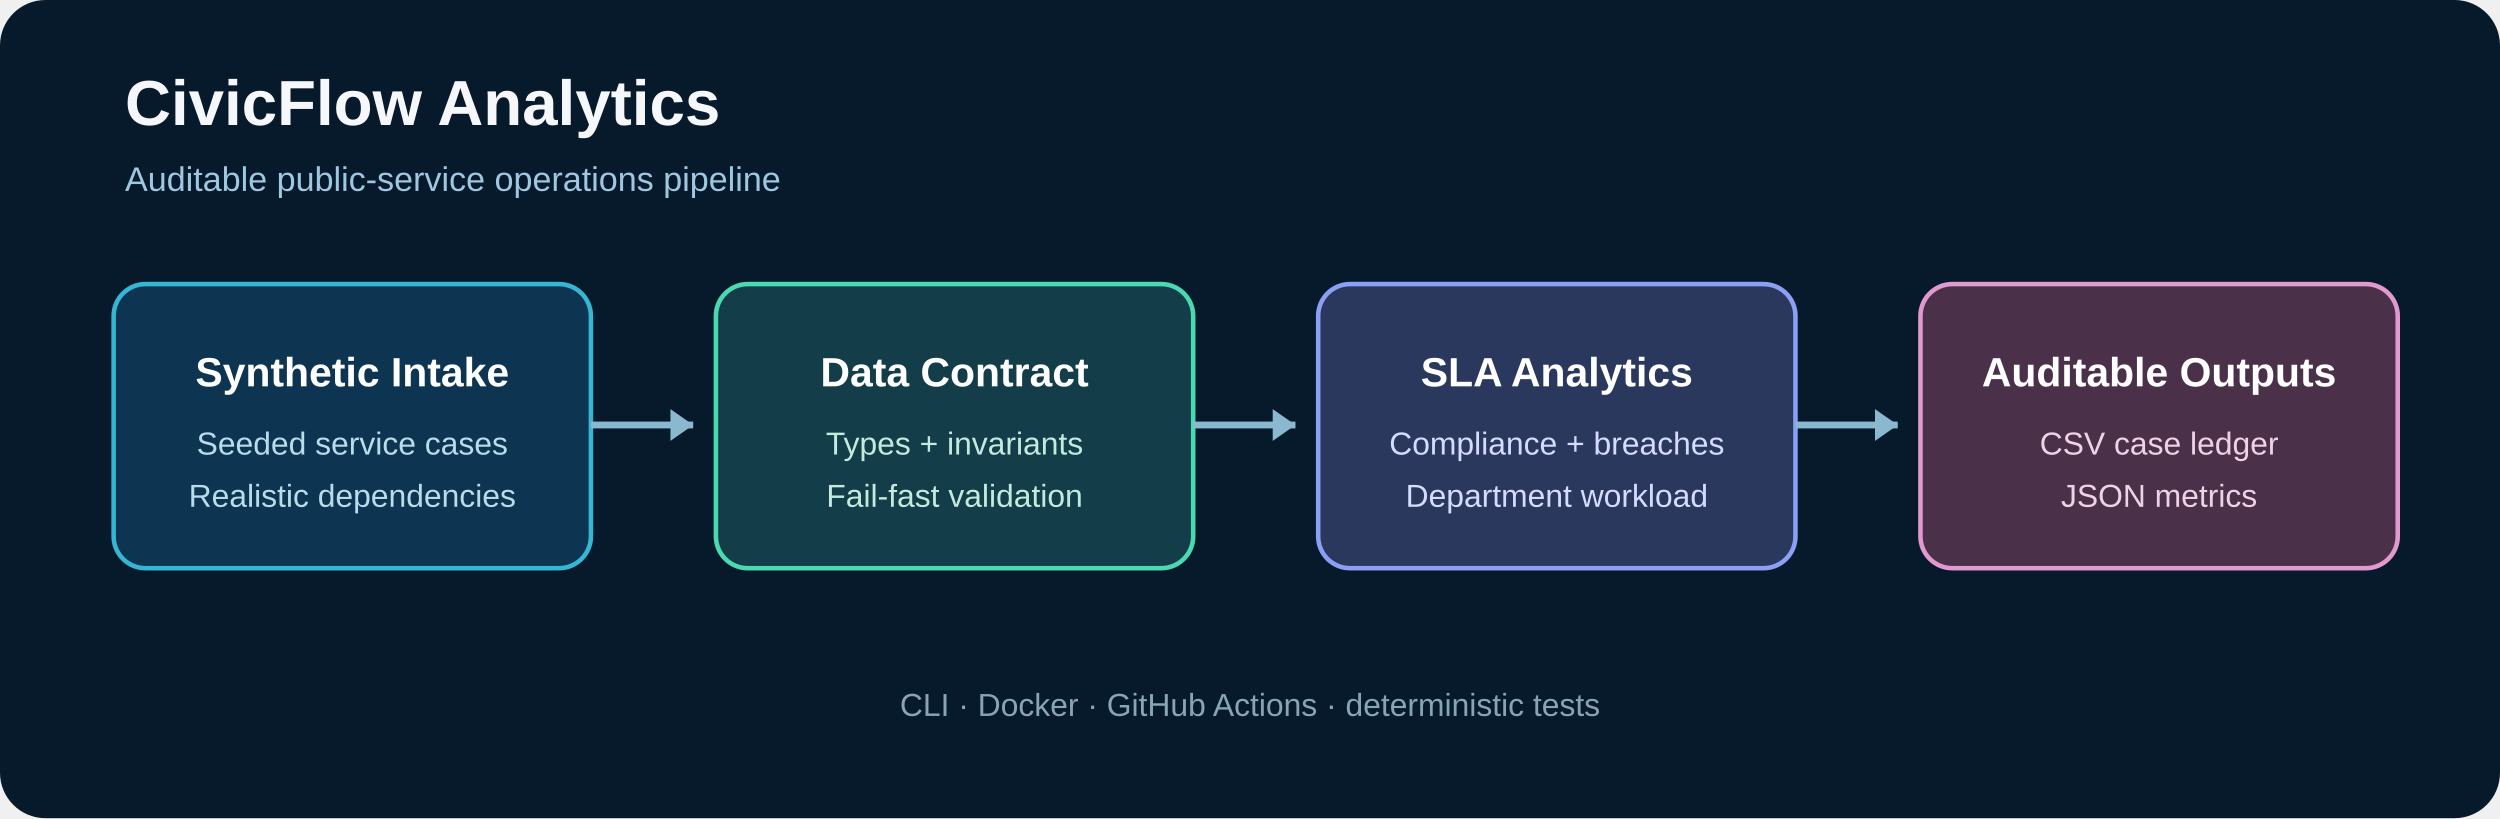
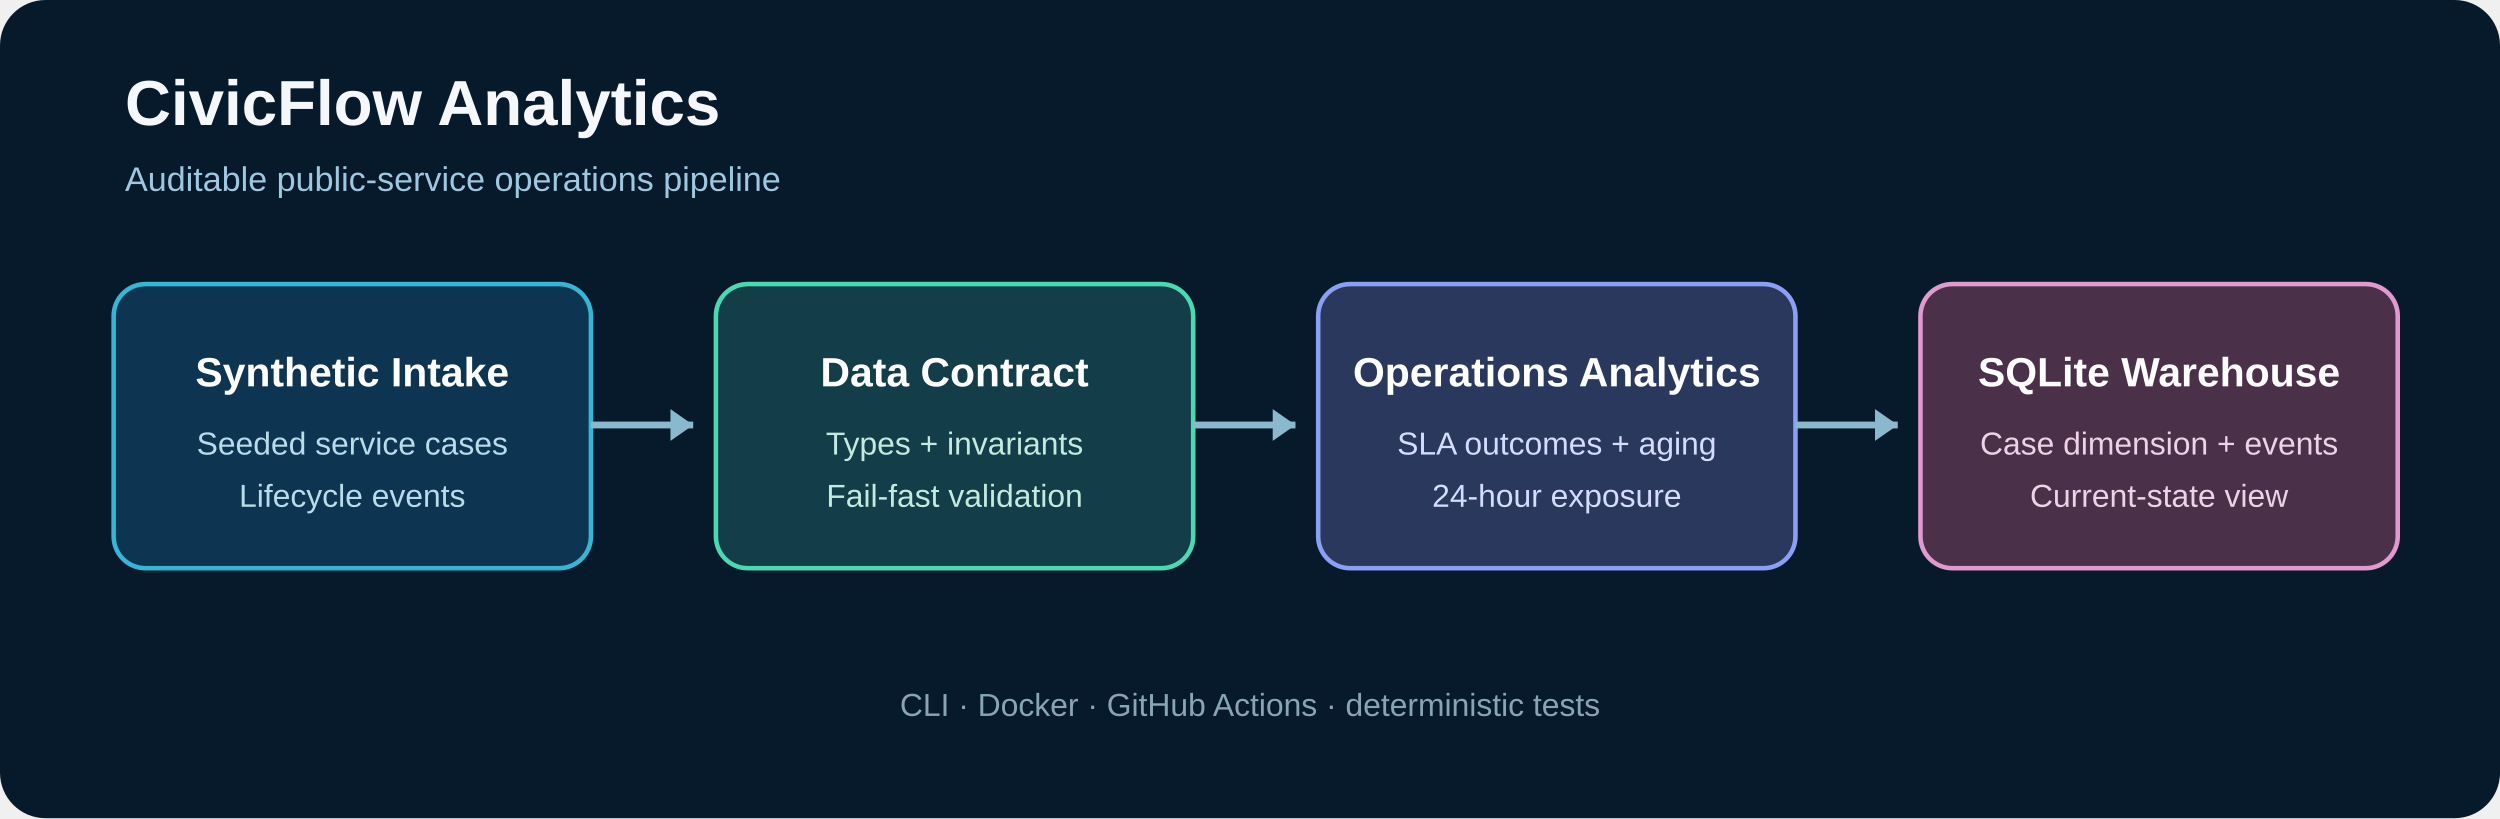
<svg xmlns="http://www.w3.org/2000/svg" width="1100" height="360" viewBox="0 0 1100 360" role="img" aria-labelledby="title desc">
  <rect width="1100" height="360" rx="20" fill="#071a2b" />
  <text x="55" y="55" fill="#f6f7fb" font-family="Arial" font-size="28" font-weight="700">CivicFlow Analytics</text>
  <text x="55" y="84" fill="#9fc7df" font-family="Arial" font-size="15">Auditable public-service operations pipeline</text>
  <g font-family="Arial" text-anchor="middle">
    <g transform="translate(50 125)">
      <rect width="210" height="125" rx="14" fill="#0d3551" stroke="#35b6d4" stroke-width="2" />
      <text x="105" y="45" fill="#fff" font-size="18" font-weight="700">Synthetic Intake</text>
      <text x="105" y="75" fill="#b9dbea" font-size="14">Seeded service cases</text>
-       <text x="105" y="98" fill="#b9dbea" font-size="14">Realistic dependencies</text>
+       <text x="105" y="98" fill="#b9dbea" font-size="14">Lifecycle events</text>
    </g>
    <g transform="translate(315 125)">
      <rect width="210" height="125" rx="14" fill="#123d49" stroke="#4ad9b1" stroke-width="2" />
      <text x="105" y="45" fill="#fff" font-size="18" font-weight="700">Data Contract</text>
      <text x="105" y="75" fill="#c4eadf" font-size="14">Types + invariants</text>
      <text x="105" y="98" fill="#c4eadf" font-size="14">Fail-fast validation</text>
    </g>
    <g transform="translate(580 125)">
      <rect width="210" height="125" rx="14" fill="#29385c" stroke="#8b9ff5" stroke-width="2" />
-       <text x="105" y="45" fill="#fff" font-size="18" font-weight="700">SLA Analytics</text>
-       <text x="105" y="75" fill="#d5dcff" font-size="14">Compliance + breaches</text>
-       <text x="105" y="98" fill="#d5dcff" font-size="14">Department workload</text>
+       <text x="105" y="45" fill="#fff" font-size="18" font-weight="700">Operations Analytics</text>
+       <text x="105" y="75" fill="#d5dcff" font-size="14">SLA outcomes + aging</text>
+       <text x="105" y="98" fill="#d5dcff" font-size="14">24-hour exposure</text>
    </g>
    <g transform="translate(845 125)">
      <rect width="210" height="125" rx="14" fill="#4a3149" stroke="#e299cf" stroke-width="2" />
-       <text x="105" y="45" fill="#fff" font-size="18" font-weight="700">Auditable Outputs</text>
-       <text x="105" y="75" fill="#f0d2e7" font-size="14">CSV case ledger</text>
-       <text x="105" y="98" fill="#f0d2e7" font-size="14">JSON metrics</text>
+       <text x="105" y="45" fill="#fff" font-size="18" font-weight="700">SQLite Warehouse</text>
+       <text x="105" y="75" fill="#f0d2e7" font-size="14">Case dimension + events</text>
+       <text x="105" y="98" fill="#f0d2e7" font-size="14">Current-state view</text>
    </g>
  </g>
  <g stroke="#8ab8ce" stroke-width="3" fill="none">
    <path d="M260 187h45" />
    <path d="M525 187h45" />
    <path d="M790 187h45" />
  </g>
  <g fill="#8ab8ce">
    <path d="M305 187l-10-7v14z" />
    <path d="M570 187l-10-7v14z" />
    <path d="M835 187l-10-7v14z" />
  </g>
  <text x="550" y="315" text-anchor="middle" fill="#88a5b5" font-family="Arial" font-size="14">CLI · Docker · GitHub Actions · deterministic tests</text>
</svg>
